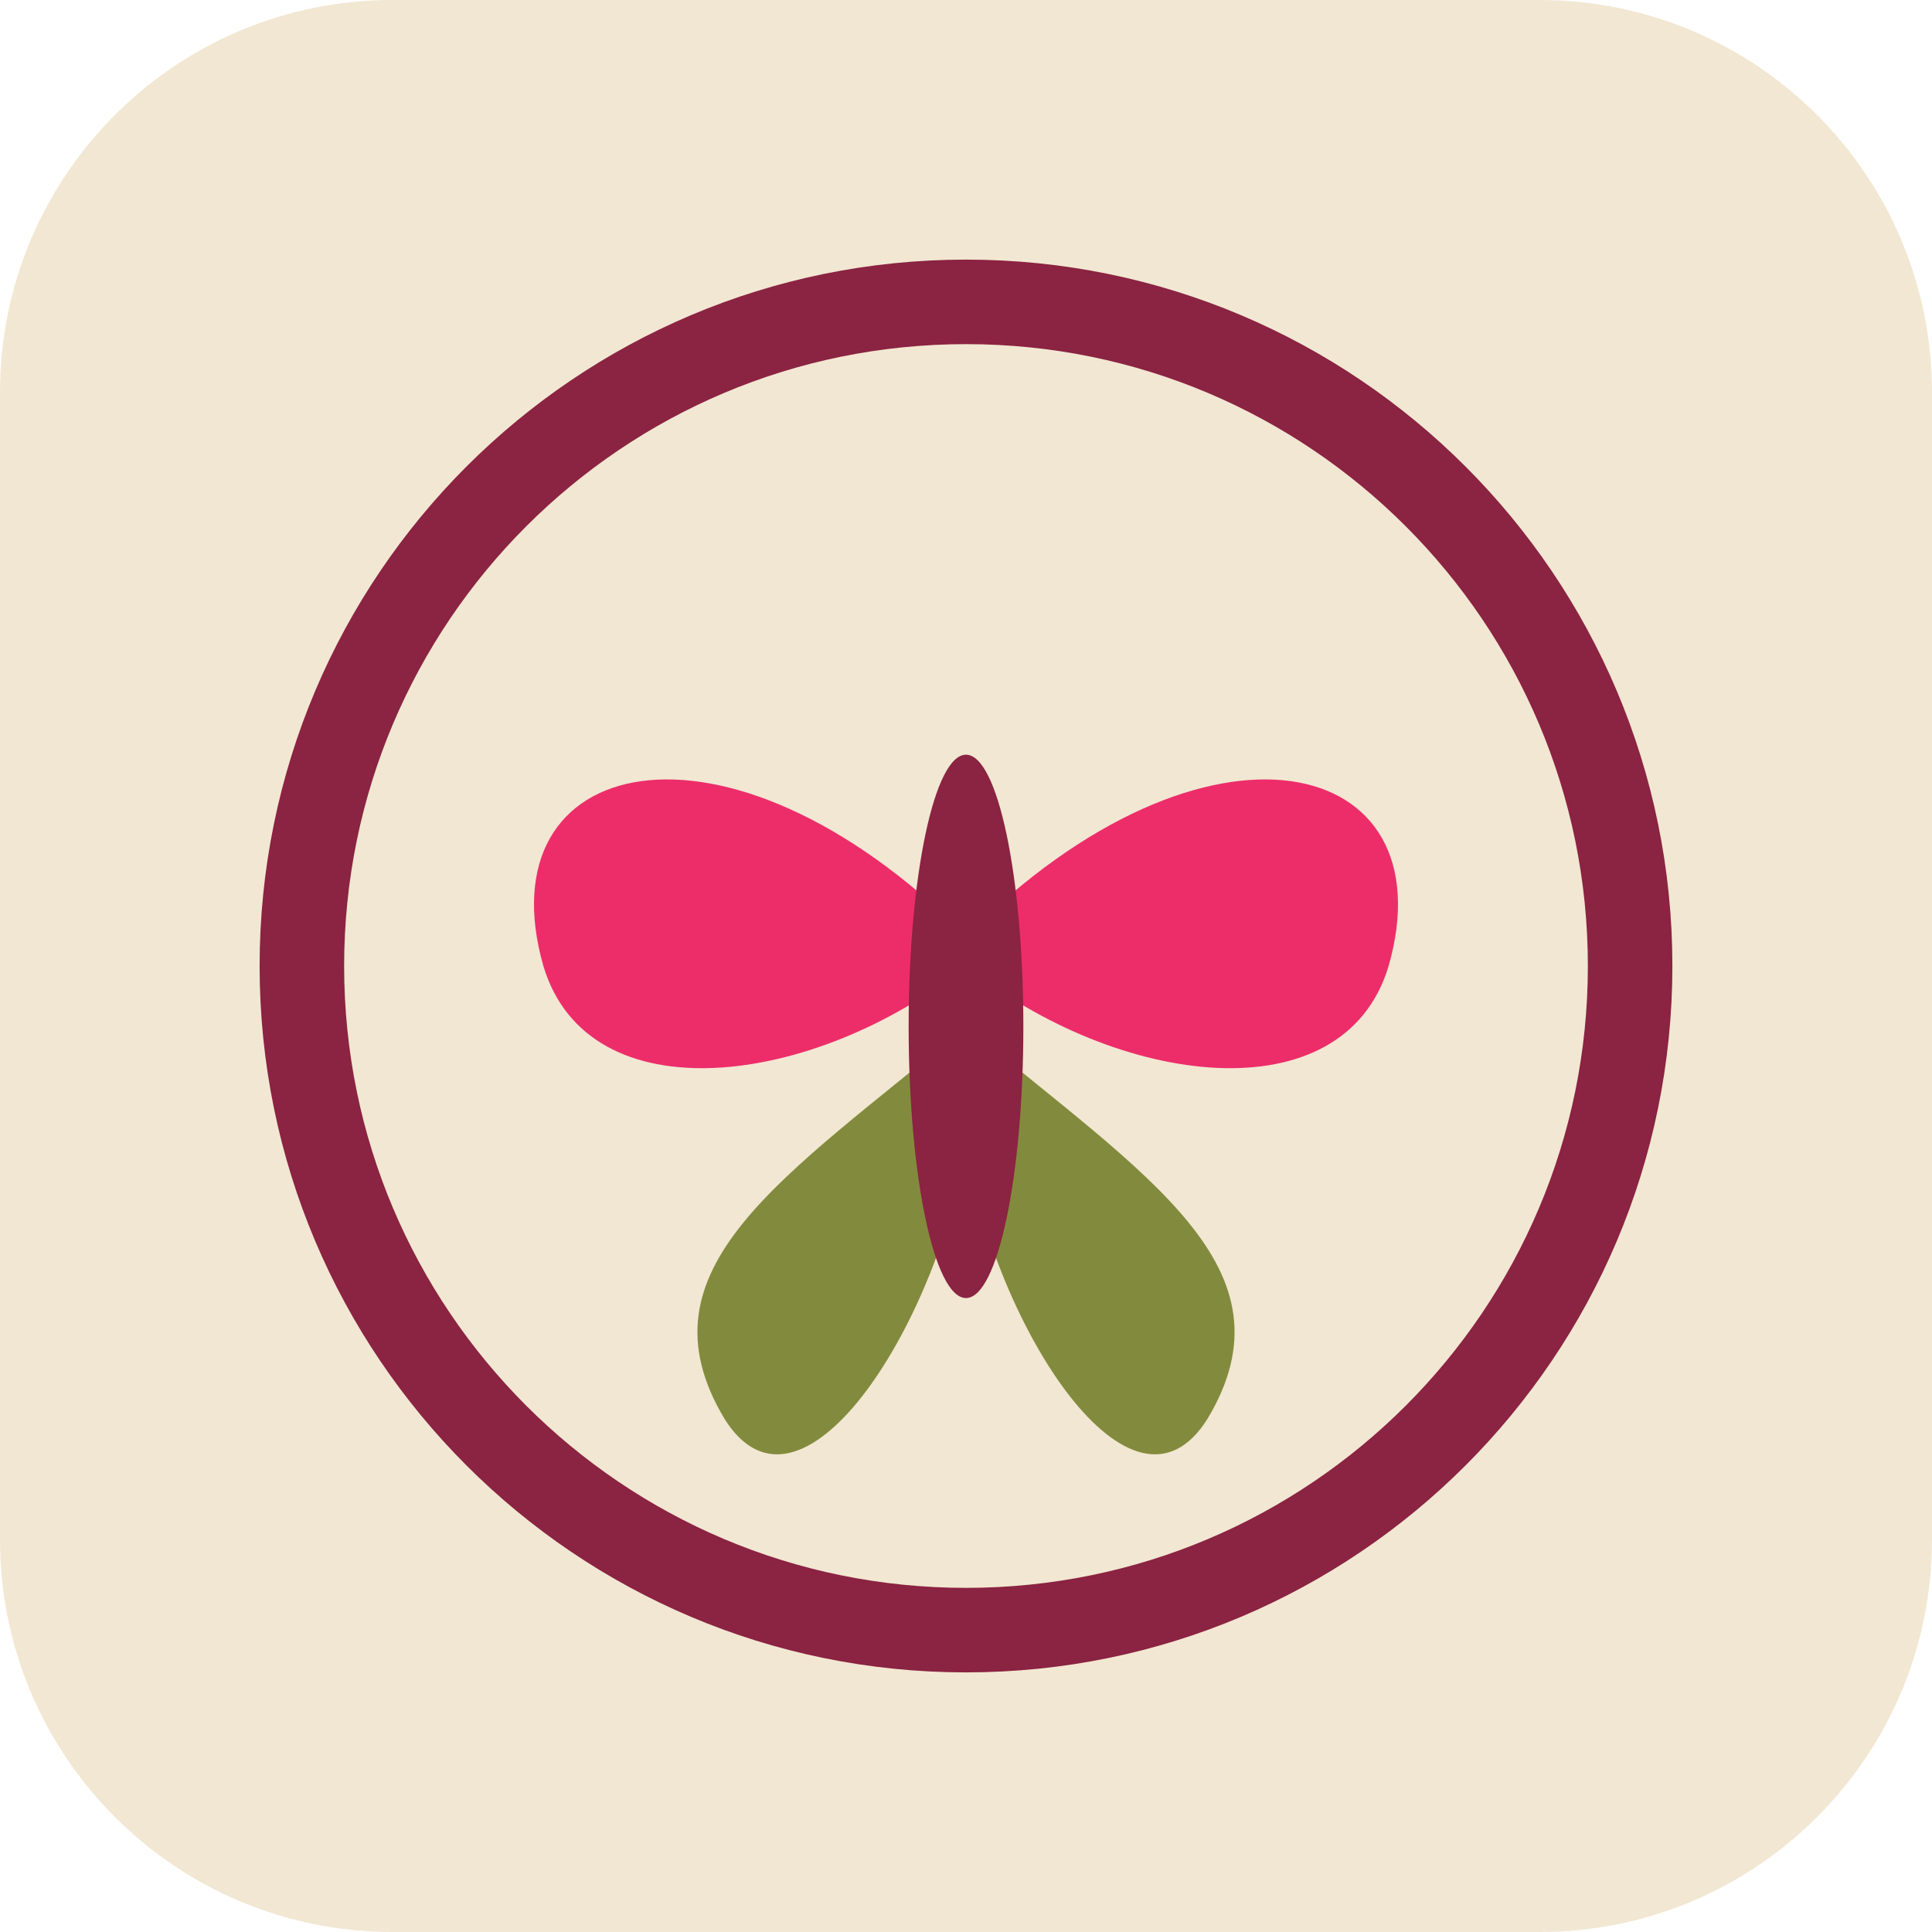
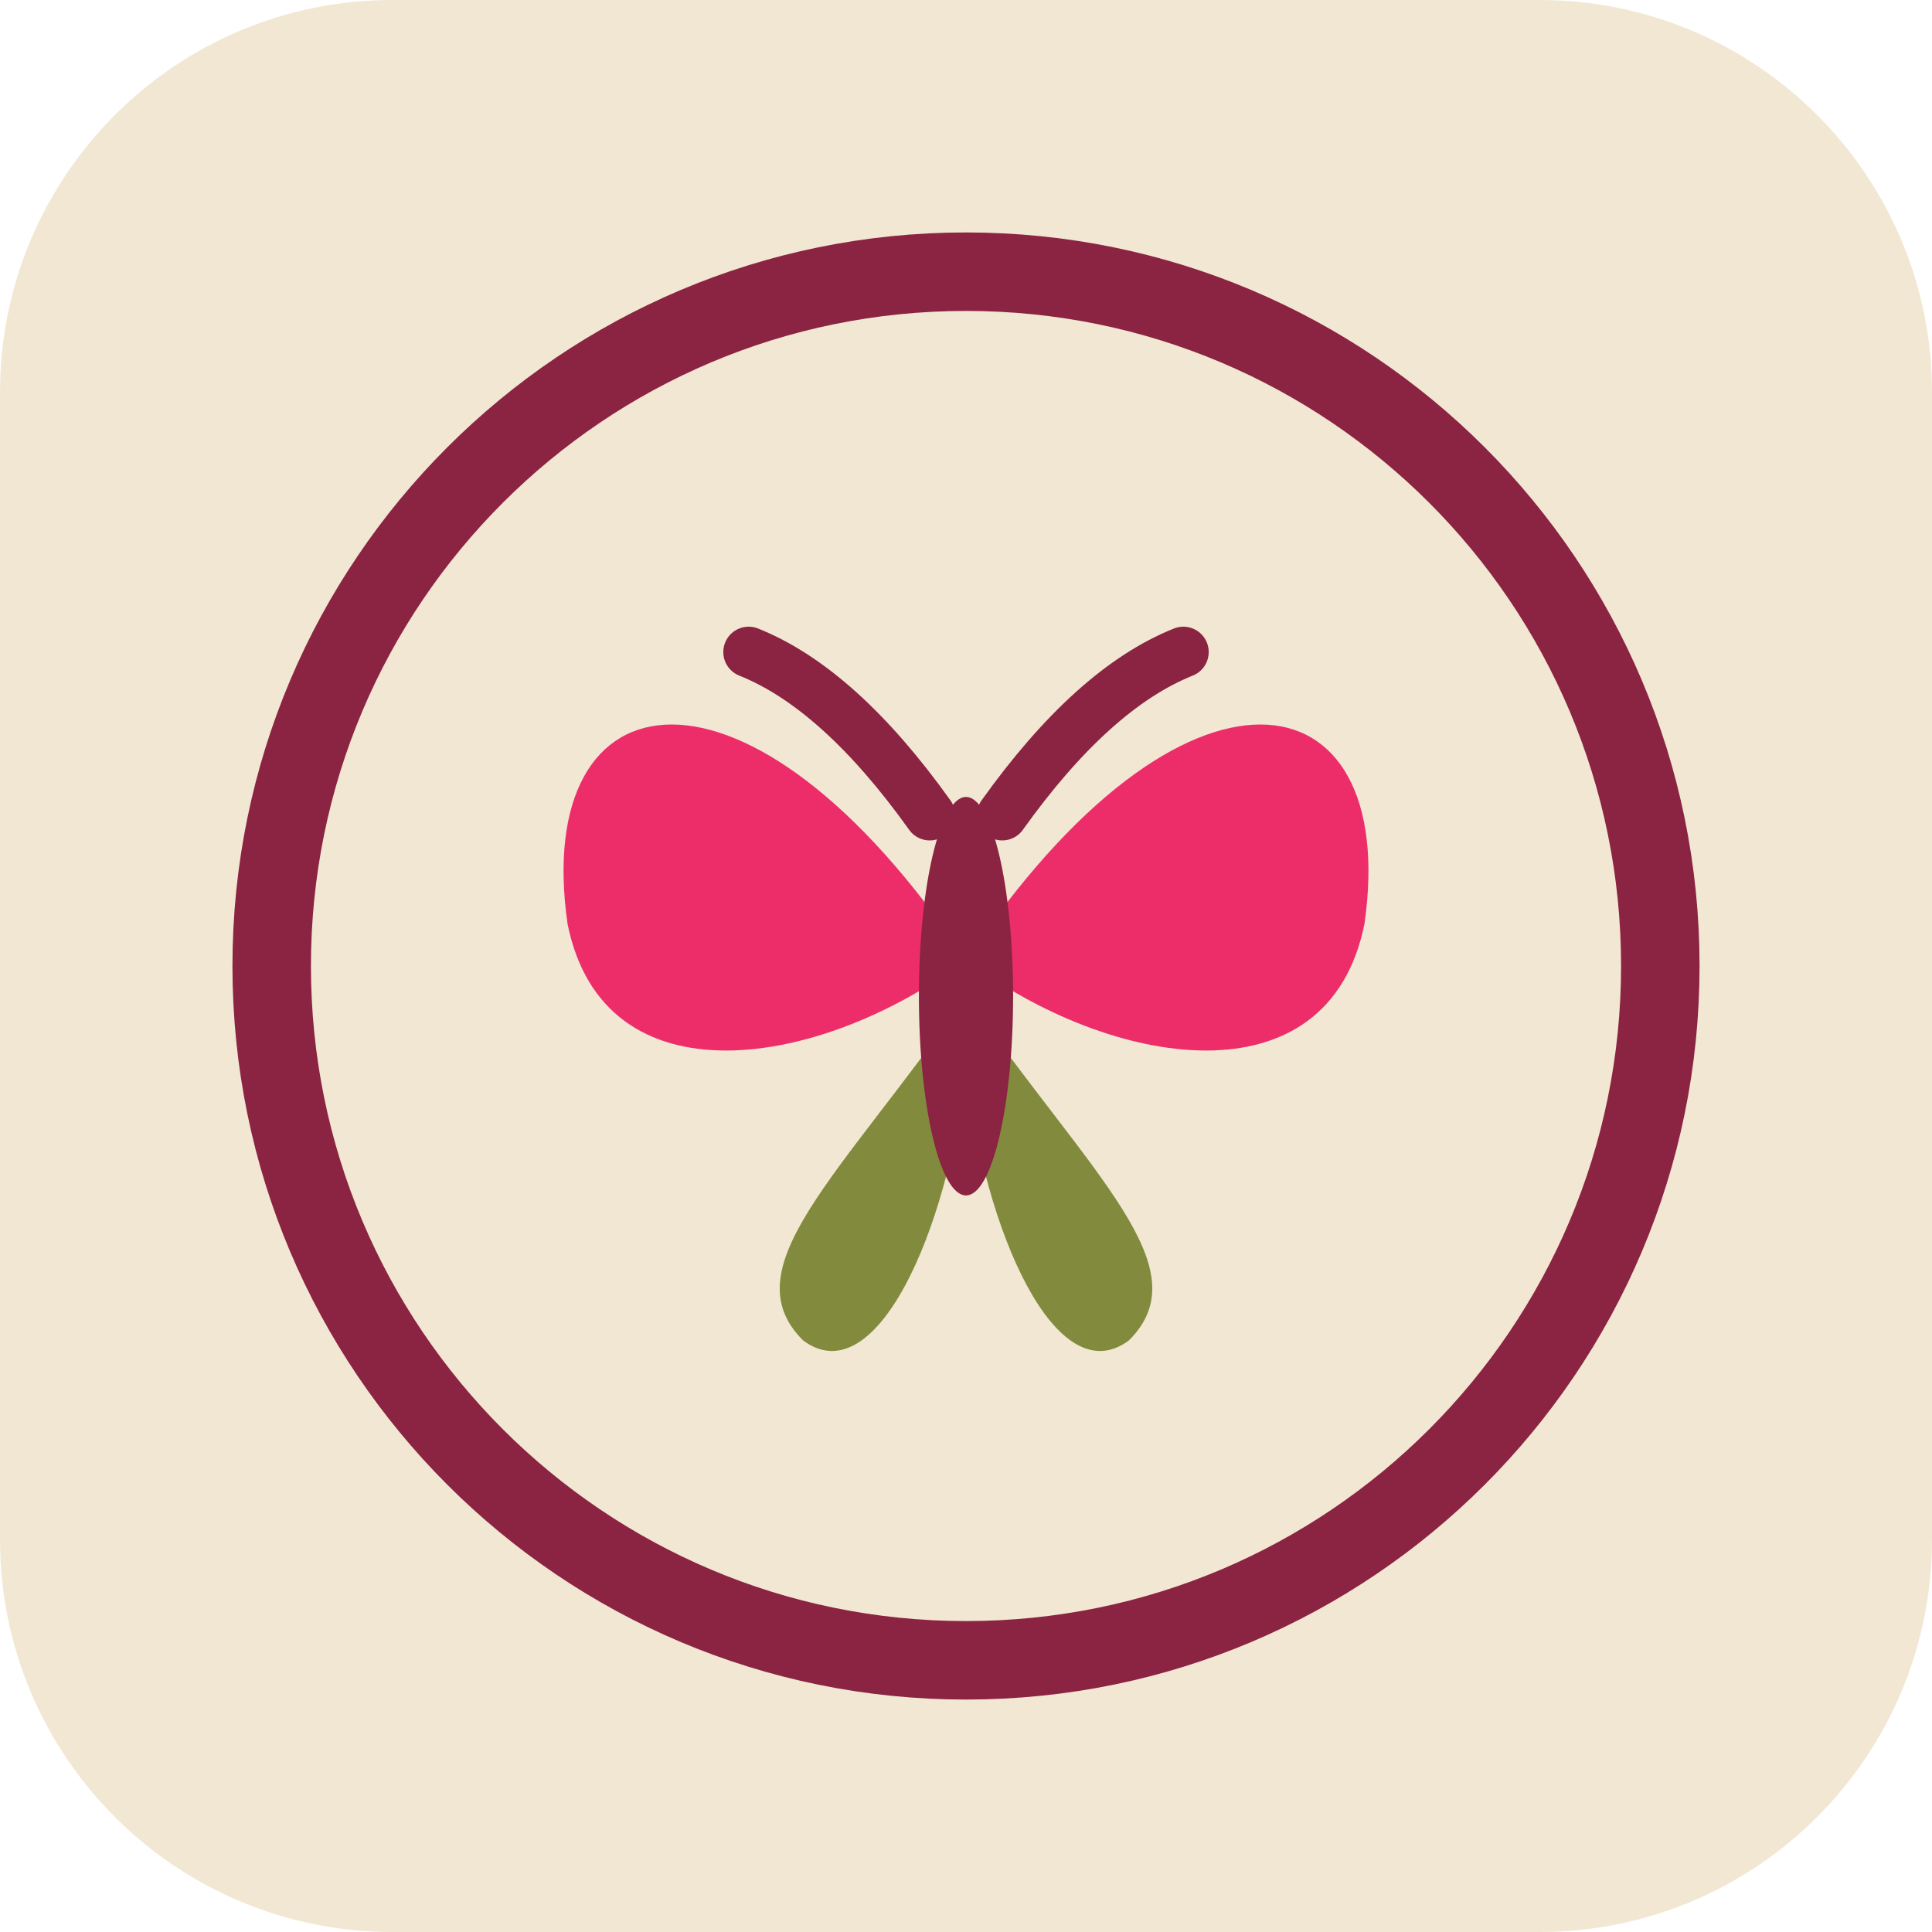
<svg xmlns="http://www.w3.org/2000/svg" viewBox="0 0 64 64">
  <rect width="64" height="64" rx="13" fill="#F2E7D2" />
-   <circle cx="32" cy="32" r="22" fill="none" stroke="#8B2342" stroke-width="2.8" />
-   <path d="M32,31 C24,23 16,25 18,32 C19.5,37 27,36 32,32 Z" fill="#ED2D6A" />
-   <path d="M32,31 C40,23 48,25 46,32 C44.5,37 37,36 32,32 Z" fill="#ED2D6A" />
-   <path d="M32,34 C26,39 21,42 24,47 C26.5,51 31,44 32,38 Z" fill="#828B3D" />
-   <path d="M32,34 C38,39 43,42 40,47 C37.5,51 33,44 32,38 Z" fill="#828B3D" />
-   <ellipse cx="32" cy="34" rx="1.9" ry="9" fill="#8B2342" />
+   <circle cx="32" cy="32" r="23" fill="none" stroke="#8B2342" stroke-width="2.6" />
+   <g transform="translate(32,33) scale(0.6) translate(-32,-42)">
+     <path d="M32,40 C20,22 8,24 10,38 C12,48 24,46 32,40 Z" fill="#ED2D6A" />
+     <path d="M32,40 C44,22 56,24 54,38 C52,48 40,46 32,40 Z" fill="#ED2D6A" />
+     <path d="M32,42 C25,52 19,57 23,61 C27,64 31,55 32,46 Z" fill="#828B3D" />
+     <path d="M32,42 C39,52 45,57 41,61 C37,64 33,55 32,46 Z" fill="#828B3D" />
+     <ellipse cx="32" cy="42" rx="2.6" ry="11" fill="#8B2342" />
+     <path d="M30,32 q-5,-7 -10,-9 M34,32 q5,-7 10,-9" stroke="#8B2342" stroke-width="2.8" fill="none" stroke-linecap="round" />
+   </g>
</svg>
